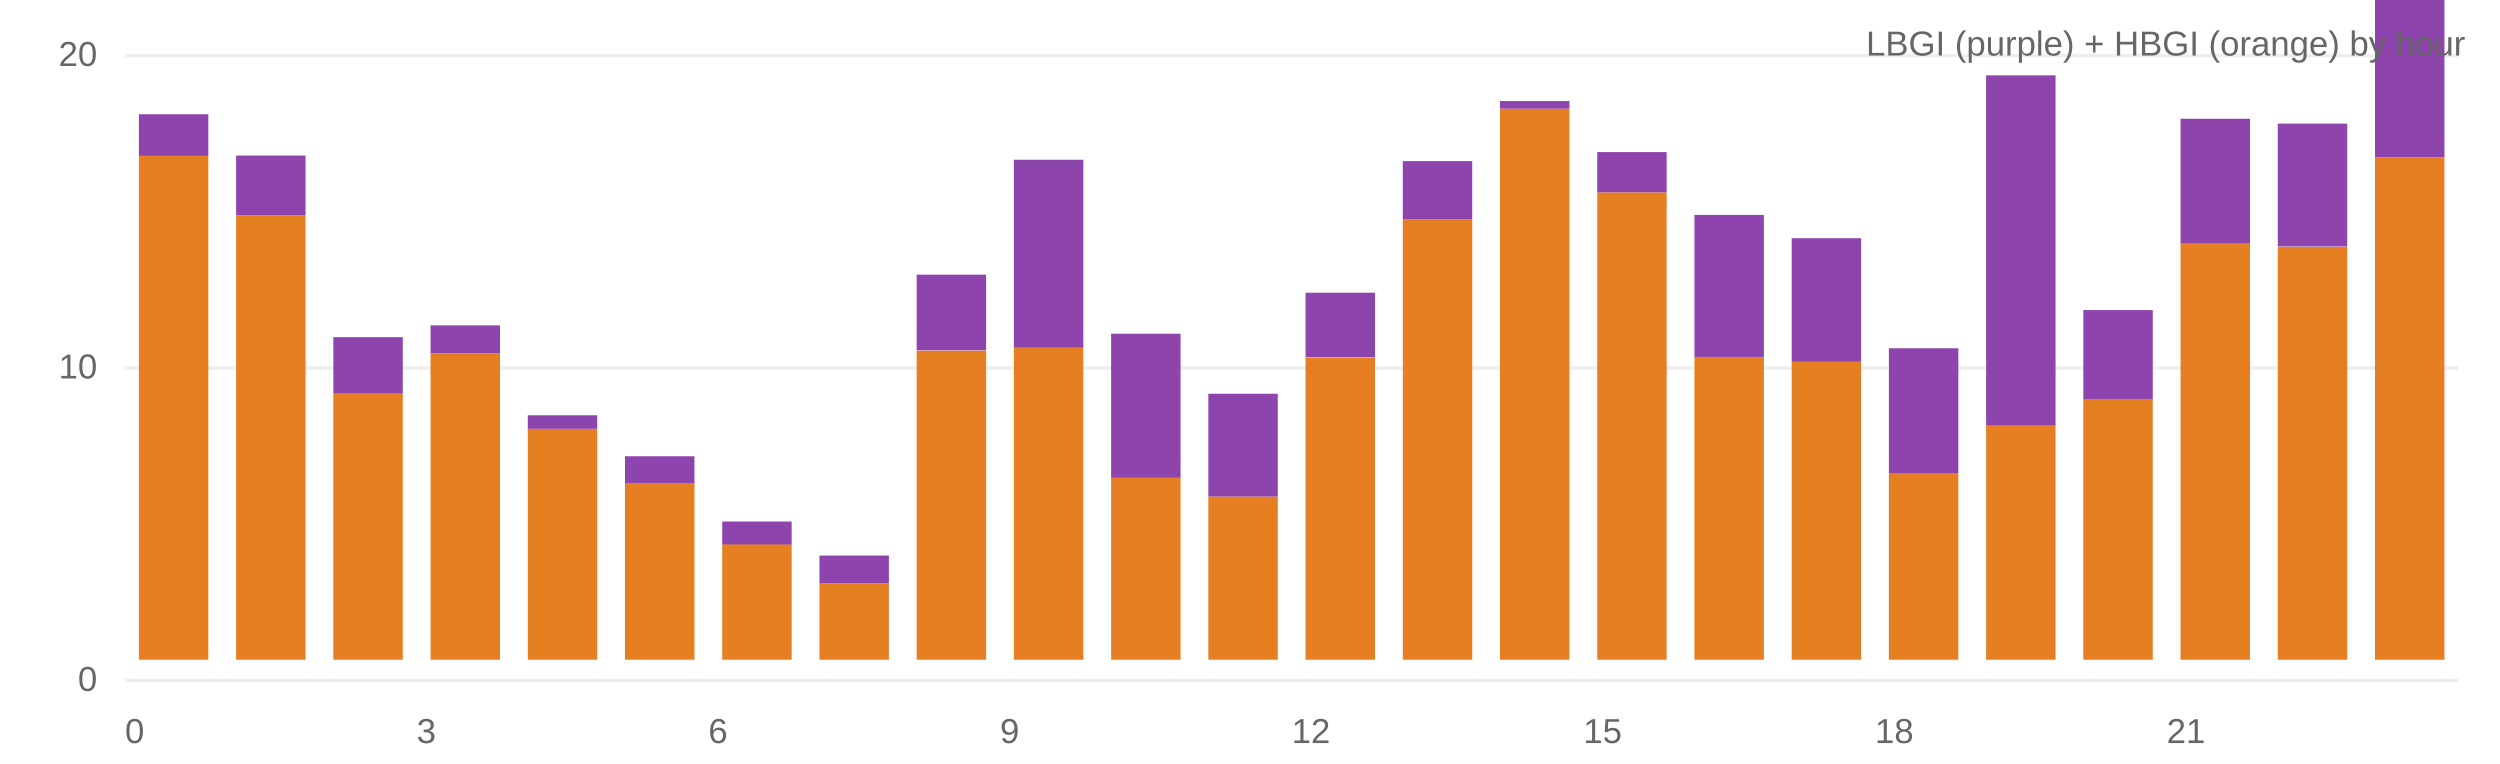
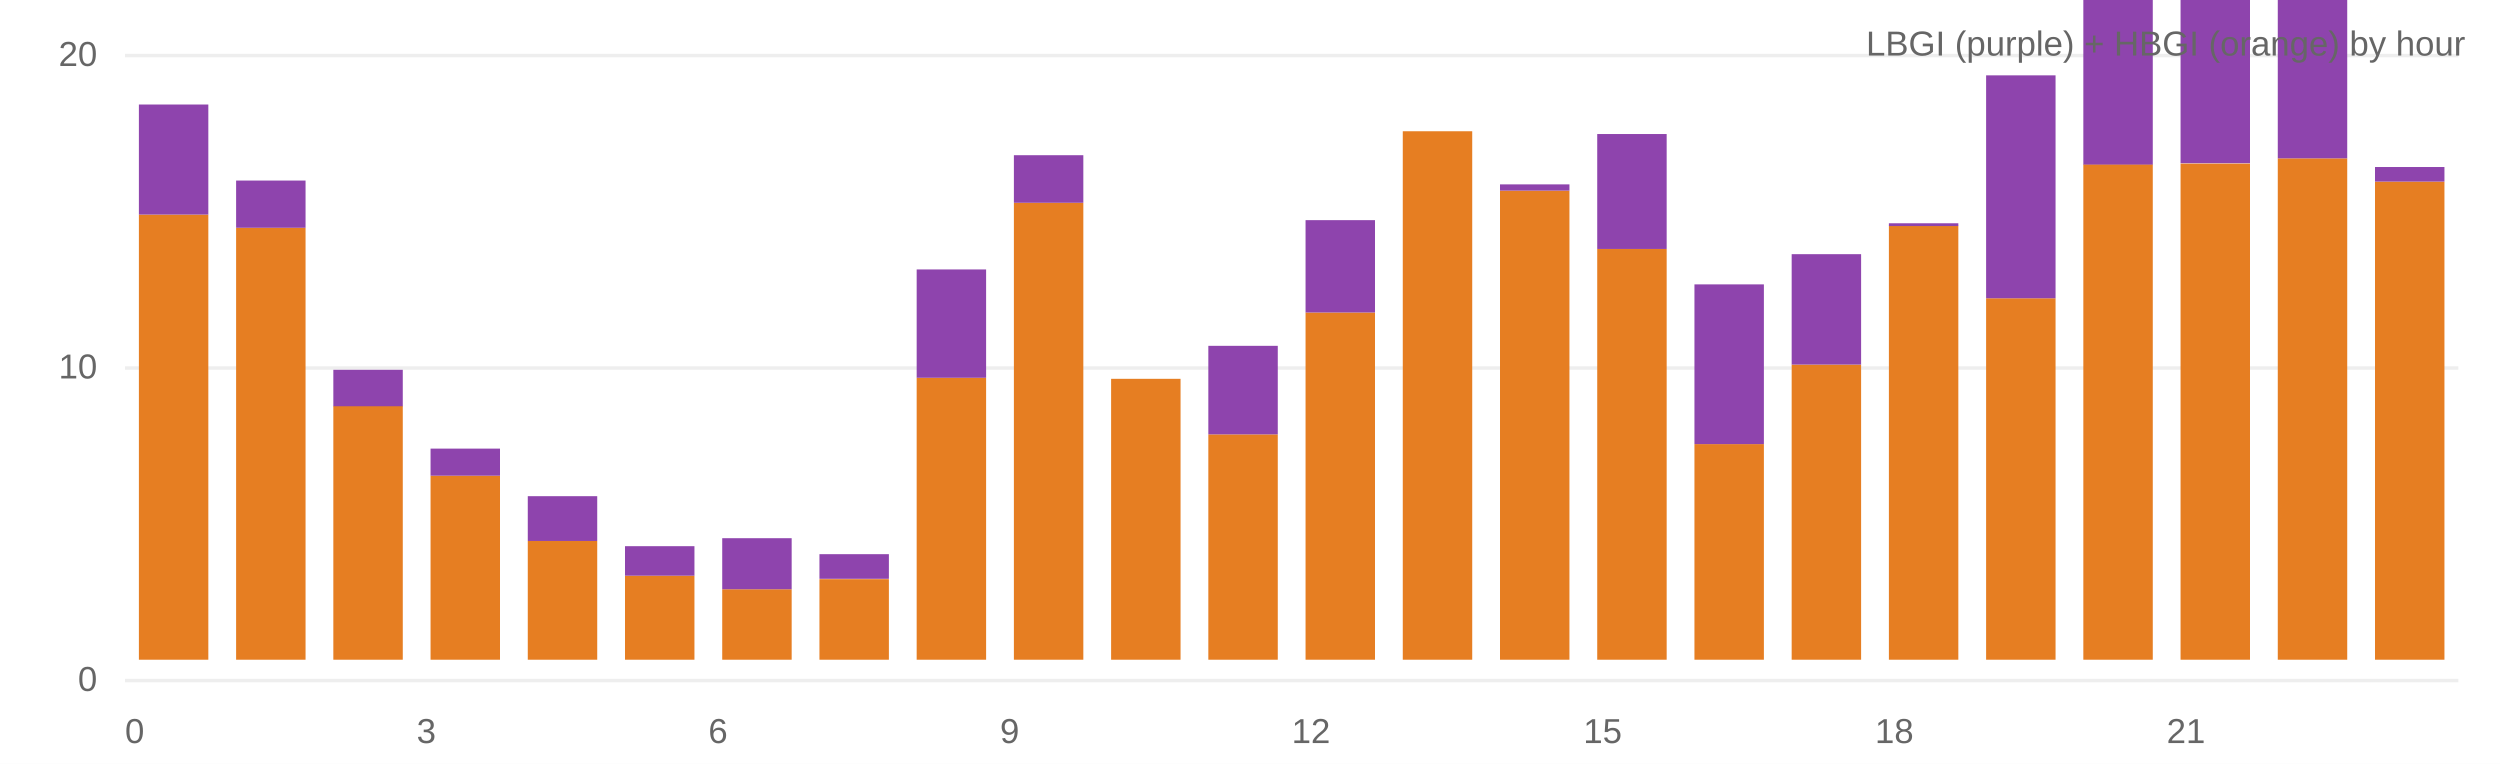
<svg xmlns="http://www.w3.org/2000/svg" viewBox="0 0 720 220" width="100%" height="220">
  <rect width="100%" height="100%" fill="#fff" />
  <line x1="36" y1="196" x2="708" y2="196" stroke="#eee" />
  <text x="28" y="199" text-anchor="end" font-size="10" fill="#666" font-family="system-ui,Arial">0</text>
  <line x1="36" y1="106" x2="708" y2="106" stroke="#eee" />
  <text x="28" y="109" text-anchor="end" font-size="10" fill="#666" font-family="system-ui,Arial">10</text>
  <line x1="36" y1="16" x2="708" y2="16" stroke="#eee" />
  <text x="28" y="19" text-anchor="end" font-size="10" fill="#666" font-family="system-ui,Arial">20</text>
-   <rect x="40.0" y="44.9" width="20.0" height="145.1" fill="#e67e22" />
-   <rect x="40.0" y="32.9" width="20.0" height="12.0" fill="#8e44ad" />
-   <rect x="68.0" y="62.0" width="20.0" height="128.0" fill="#e67e22" />
-   <rect x="68.0" y="44.8" width="20.0" height="17.2" fill="#8e44ad" />
-   <rect x="96.0" y="113.1" width="20.0" height="76.9" fill="#e67e22" />
-   <rect x="96.0" y="97.1" width="20.0" height="16.1" fill="#8e44ad" />
-   <rect x="124.0" y="101.7" width="20.0" height="88.3" fill="#e67e22" />
-   <rect x="124.0" y="93.7" width="20.0" height="8.0" fill="#8e44ad" />
-   <rect x="152.0" y="123.5" width="20.0" height="66.5" fill="#e67e22" />
-   <rect x="152.0" y="119.6" width="20.0" height="3.9" fill="#8e44ad" />
-   <rect x="180.0" y="139.1" width="20.0" height="50.9" fill="#e67e22" />
-   <rect x="180.0" y="131.4" width="20.0" height="7.7" fill="#8e44ad" />
-   <rect x="208.0" y="156.7" width="20.0" height="33.3" fill="#e67e22" />
-   <rect x="208.0" y="150.2" width="20.0" height="6.6" fill="#8e44ad" />
-   <rect x="236.0" y="168.0" width="20.0" height="22.0" fill="#e67e22" />
-   <rect x="236.0" y="160.0" width="20.0" height="8.0" fill="#8e44ad" />
-   <rect x="264.0" y="101.0" width="20.0" height="89.0" fill="#e67e22" />
-   <rect x="264.0" y="79.1" width="20.0" height="21.8" fill="#8e44ad" />
-   <rect x="292.0" y="100.0" width="20.0" height="90.0" fill="#e67e22" />
-   <rect x="292.0" y="46.0" width="20.0" height="54.1" fill="#8e44ad" />
-   <rect x="320.0" y="137.5" width="20.0" height="52.5" fill="#e67e22" />
-   <rect x="320.0" y="96.1" width="20.0" height="41.5" fill="#8e44ad" />
-   <rect x="348.0" y="143.0" width="20.0" height="47.0" fill="#e67e22" />
-   <rect x="348.0" y="113.4" width="20.0" height="29.6" fill="#8e44ad" />
-   <rect x="376.0" y="103.0" width="20.0" height="87.0" fill="#e67e22" />
-   <rect x="376.0" y="84.3" width="20.0" height="18.6" fill="#8e44ad" />
-   <rect x="404.0" y="63.1" width="20.0" height="126.9" fill="#e67e22" />
-   <rect x="404.0" y="46.4" width="20.0" height="16.7" fill="#8e44ad" />
-   <rect x="432.0" y="31.3" width="20.0" height="158.7" fill="#e67e22" />
-   <rect x="432.0" y="29.1" width="20.0" height="2.2" fill="#8e44ad" />
-   <rect x="460.0" y="55.4" width="20.0" height="134.6" fill="#e67e22" />
-   <rect x="460.0" y="43.8" width="20.0" height="11.6" fill="#8e44ad" />
-   <rect x="488.0" y="102.8" width="20.0" height="87.2" fill="#e67e22" />
-   <rect x="488.0" y="61.9" width="20.0" height="40.9" fill="#8e44ad" />
-   <rect x="516.0" y="104.2" width="20.0" height="85.8" fill="#e67e22" />
-   <rect x="516.0" y="68.6" width="20.0" height="35.6" fill="#8e44ad" />
-   <rect x="544.0" y="136.4" width="20.0" height="53.6" fill="#e67e22" />
-   <rect x="544.0" y="100.3" width="20.0" height="36.1" fill="#8e44ad" />
-   <rect x="572.0" y="122.6" width="20.0" height="67.4" fill="#e67e22" />
-   <rect x="572.0" y="21.7" width="20.0" height="100.9" fill="#8e44ad" />
-   <rect x="600.0" y="114.9" width="20.0" height="75.1" fill="#e67e22" />
-   <rect x="600.0" y="89.3" width="20.0" height="25.6" fill="#8e44ad" />
-   <rect x="628.0" y="69.9" width="20.0" height="120.1" fill="#e67e22" />
-   <rect x="628.0" y="34.2" width="20.0" height="35.8" fill="#8e44ad" />
-   <rect x="656.0" y="71.1" width="20.0" height="118.9" fill="#e67e22" />
-   <rect x="656.0" y="35.6" width="20.0" height="35.4" fill="#8e44ad" />
-   <rect x="684.0" y="45.3" width="20.0" height="144.7" fill="#e67e22" />
-   <rect x="684.0" y="-4.1" width="20.0" height="49.4" fill="#8e44ad" />
+   <rect x="40.0" y="61.8" width="20.0" height="128.2" fill="#e67e22" />
+   <rect x="40.0" y="30.1" width="20.0" height="31.7" fill="#8e44ad" />
+   <rect x="68.0" y="65.6" width="20.0" height="124.4" fill="#e67e22" />
+   <rect x="68.0" y="52.0" width="20.0" height="13.6" fill="#8e44ad" />
+   <rect x="96.0" y="116.9" width="20.0" height="73.1" fill="#e67e22" />
+   <rect x="96.0" y="106.5" width="20.0" height="10.5" fill="#8e44ad" />
+   <rect x="124.0" y="137.0" width="20.0" height="53.0" fill="#e67e22" />
+   <rect x="124.0" y="129.2" width="20.0" height="7.8" fill="#8e44ad" />
+   <rect x="152.0" y="155.8" width="20.0" height="34.2" fill="#e67e22" />
+   <rect x="152.0" y="142.9" width="20.0" height="12.9" fill="#8e44ad" />
+   <rect x="180.0" y="165.8" width="20.0" height="24.2" fill="#e67e22" />
+   <rect x="180.0" y="157.3" width="20.0" height="8.5" fill="#8e44ad" />
+   <rect x="208.0" y="169.7" width="20.0" height="20.3" fill="#e67e22" />
+   <rect x="208.0" y="155.0" width="20.0" height="14.7" fill="#8e44ad" />
+   <rect x="236.0" y="166.8" width="20.0" height="23.2" fill="#e67e22" />
+   <rect x="236.0" y="159.6" width="20.0" height="7.1" fill="#8e44ad" />
+   <rect x="264.0" y="108.8" width="20.0" height="81.2" fill="#e67e22" />
+   <rect x="264.0" y="77.6" width="20.0" height="31.2" fill="#8e44ad" />
+   <rect x="292.0" y="58.4" width="20.0" height="131.6" fill="#e67e22" />
+   <rect x="292.0" y="44.7" width="20.0" height="13.7" fill="#8e44ad" />
+   <rect x="320.0" y="109.1" width="20.0" height="80.9" fill="#e67e22" />
+   <rect x="320.0" y="109.1" width="20.0" height="0.0" fill="#8e44ad" />
+   <rect x="348.0" y="125.1" width="20.0" height="64.9" fill="#e67e22" />
+   <rect x="348.0" y="99.6" width="20.0" height="25.5" fill="#8e44ad" />
+   <rect x="376.0" y="90.0" width="20.0" height="100.0" fill="#e67e22" />
+   <rect x="376.0" y="63.4" width="20.0" height="26.6" fill="#8e44ad" />
+   <rect x="404.0" y="37.8" width="20.0" height="152.2" fill="#e67e22" />
+   <rect x="404.0" y="37.8" width="20.0" height="0.0" fill="#8e44ad" />
+   <rect x="432.0" y="54.9" width="20.0" height="135.1" fill="#e67e22" />
+   <rect x="432.0" y="53.1" width="20.0" height="1.8" fill="#8e44ad" />
+   <rect x="460.0" y="71.7" width="20.0" height="118.3" fill="#e67e22" />
+   <rect x="460.0" y="38.6" width="20.0" height="33.1" fill="#8e44ad" />
+   <rect x="488.0" y="127.9" width="20.0" height="62.1" fill="#e67e22" />
+   <rect x="488.0" y="81.9" width="20.0" height="46.0" fill="#8e44ad" />
+   <rect x="516.0" y="105.0" width="20.0" height="85.0" fill="#e67e22" />
+   <rect x="516.0" y="73.2" width="20.0" height="31.8" fill="#8e44ad" />
+   <rect x="544.0" y="65.0" width="20.0" height="125.0" fill="#e67e22" />
+   <rect x="544.0" y="64.3" width="20.0" height="0.8" fill="#8e44ad" />
+   <rect x="572.0" y="85.9" width="20.0" height="104.1" fill="#e67e22" />
+   <rect x="572.0" y="21.7" width="20.0" height="64.2" fill="#8e44ad" />
+   <rect x="600.0" y="47.3" width="20.0" height="142.7" fill="#e67e22" />
+   <rect x="600.0" y="-3.4" width="20.0" height="50.8" fill="#8e44ad" />
+   <rect x="628.0" y="47.1" width="20.0" height="142.9" fill="#e67e22" />
+   <rect x="628.0" y="-3.4" width="20.0" height="50.4" fill="#8e44ad" />
+   <rect x="656.0" y="45.6" width="20.0" height="144.4" fill="#e67e22" />
+   <rect x="656.0" y="-39.7" width="20.0" height="85.3" fill="#8e44ad" />
+   <rect x="684.0" y="52.3" width="20.0" height="137.7" fill="#e67e22" />
+   <rect x="684.0" y="48.1" width="20.0" height="4.2" fill="#8e44ad" />
  <text x="36" y="214" font-size="10" fill="#666" font-family="system-ui,Arial">0</text>
  <text x="120" y="214" font-size="10" fill="#666" font-family="system-ui,Arial">3</text>
  <text x="204" y="214" font-size="10" fill="#666" font-family="system-ui,Arial">6</text>
  <text x="288" y="214" font-size="10" fill="#666" font-family="system-ui,Arial">9</text>
  <text x="372" y="214" font-size="10" fill="#666" font-family="system-ui,Arial">12</text>
  <text x="456" y="214" font-size="10" fill="#666" font-family="system-ui,Arial">15</text>
  <text x="540" y="214" font-size="10" fill="#666" font-family="system-ui,Arial">18</text>
  <text x="624" y="214" font-size="10" fill="#666" font-family="system-ui,Arial">21</text>
  <text x="710" y="16" text-anchor="end" font-size="10" fill="#666" font-family="system-ui,Arial">LBGI (purple) + HBGI (orange) by hour</text>
</svg>
